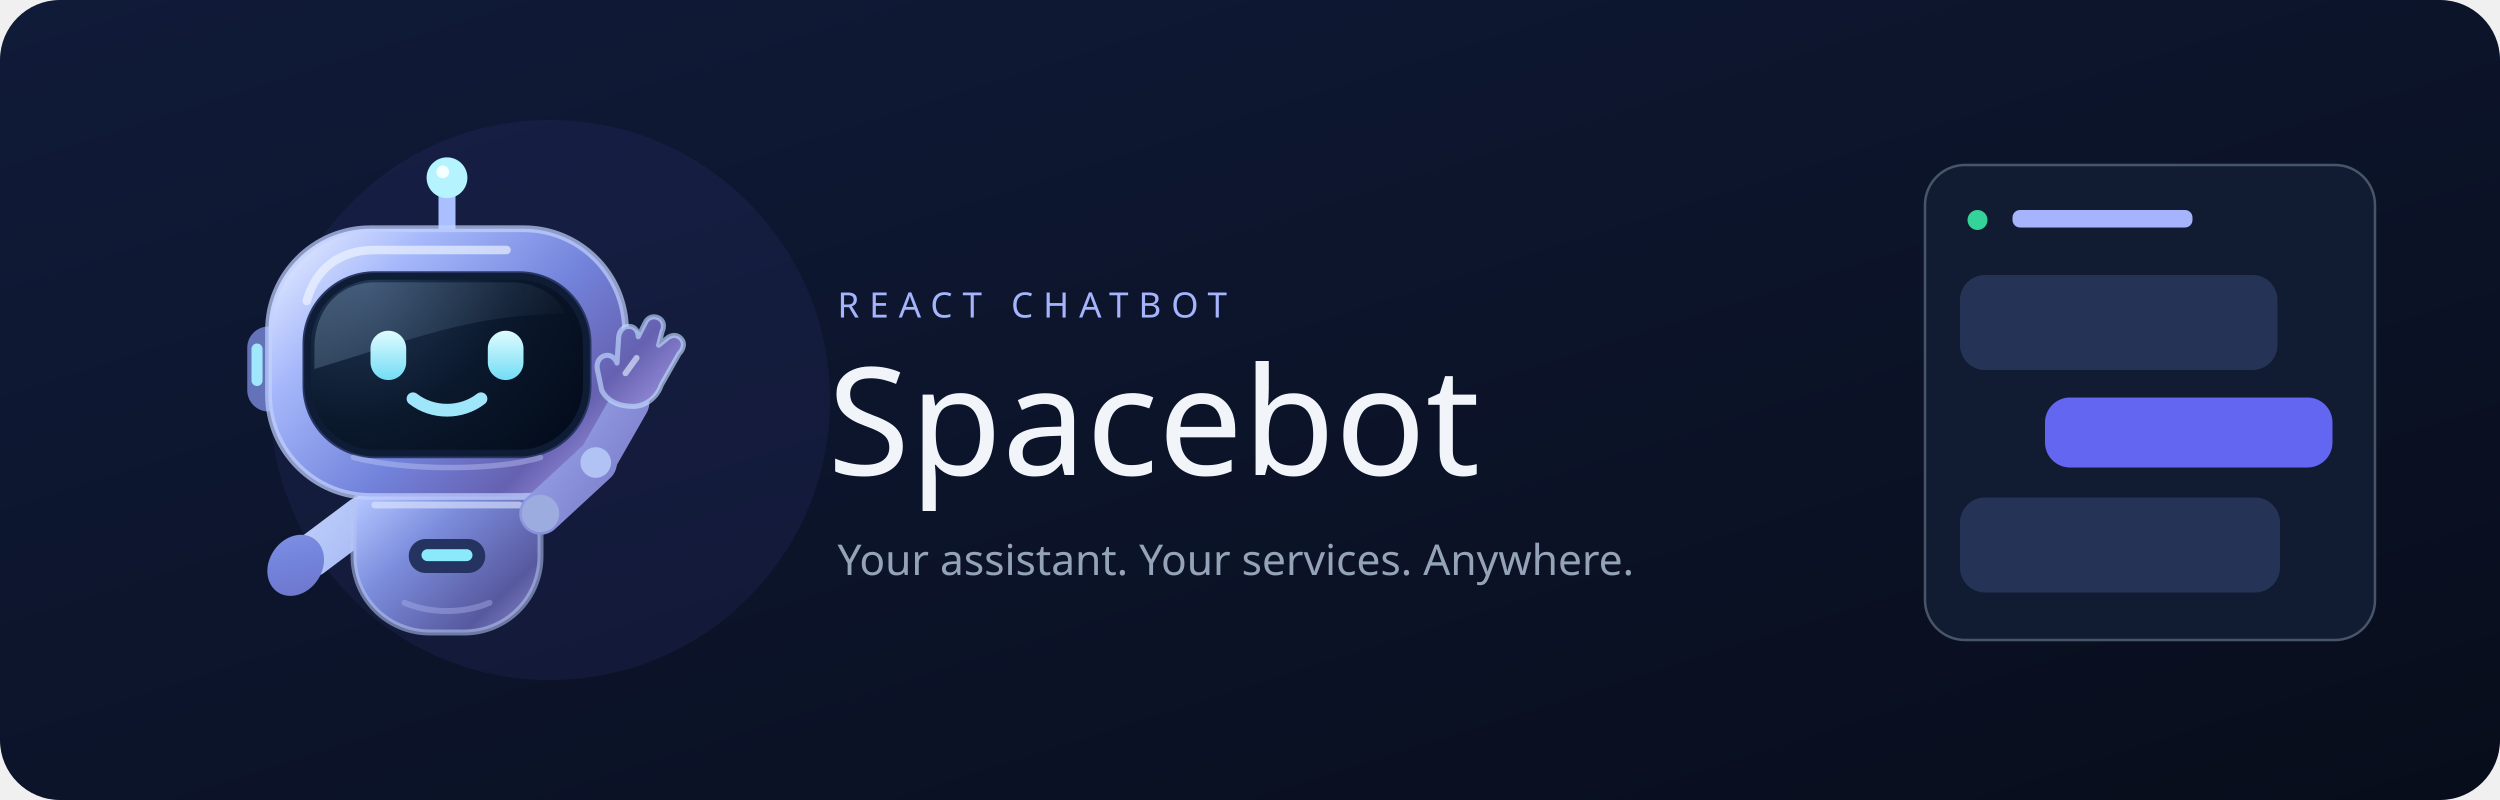
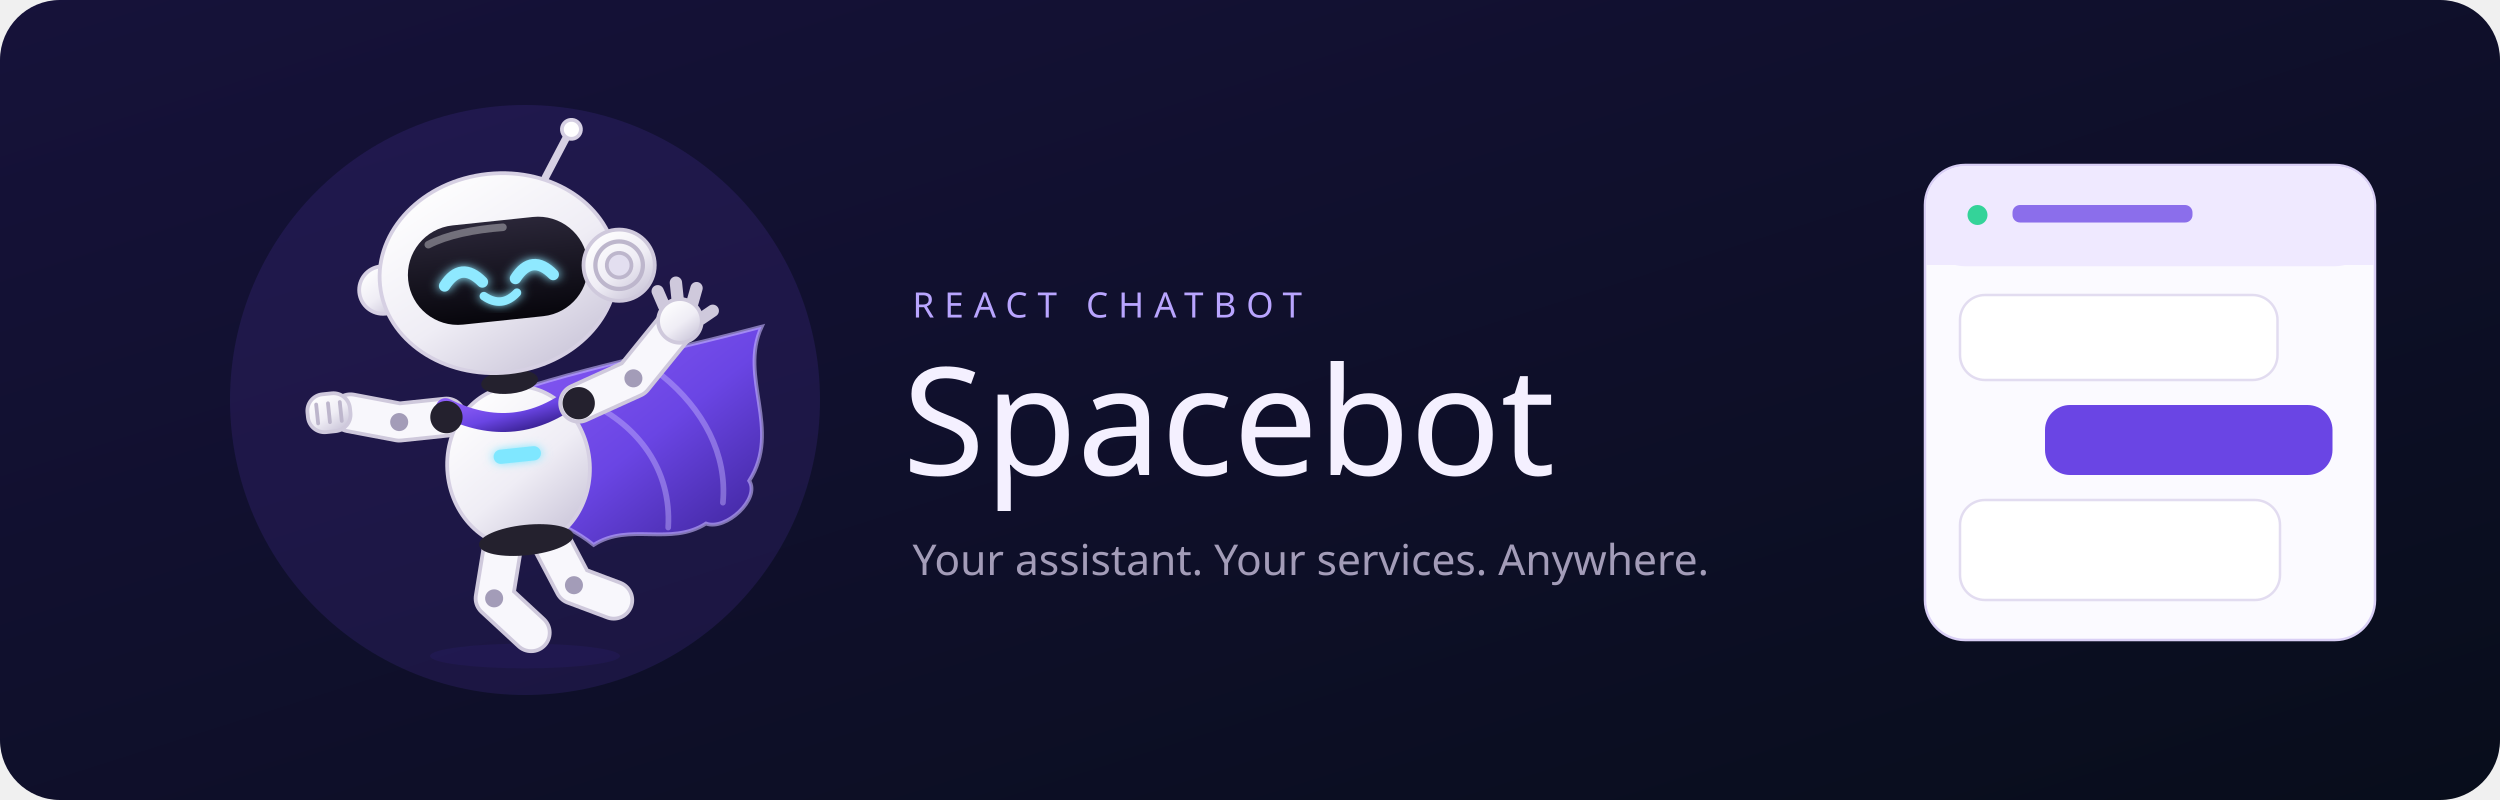
<svg xmlns="http://www.w3.org/2000/svg" width="1000" height="320" viewBox="0 0 1000 320" role="img" aria-labelledby="title desc">
  <defs>
    <linearGradient id="bg" x2="1" y2="1">
-       <stop stop-color="#101b39" />
+       <stop stop-color="#16123a" />
      <stop offset="1" stop-color="#080d1b" />
    </linearGradient>
  </defs>
  <rect width="1000" height="320" rx="24" fill="url(#bg)" />
-   <circle cx="220" cy="160" r="112" fill="#6366f1" opacity=".08" />
-   <g transform="translate(70 49) scale(3.4)">
-     <svg width="64" height="64" viewBox="0 0 64 64" fill="none" class="spacebot-robot " style="overflow:visible" aria-hidden="true">
+   <circle cx="210" cy="160" r="118" fill="#6a45e4" opacity=".14" />
+   <g transform="translate(96 42) scale(1.9)">
+     <svg width="120" height="120" viewBox="0 0 120 120" overflow="visible">
+       <style>
+     .rb-body { animation: rb-hover 3.2s ease-in-out infinite; }
+     .rb-shadow { transform-box: fill-box; transform-origin: center; animation: rb-shadow 3.2s ease-in-out infinite; }
+     .rb-cape { transform-origin: 58px 62px; animation: rb-cape 1.4s ease-in-out infinite alternate; }
+     .rb-arm { transform-origin: 72px 64px; animation: rb-wave 2.8s ease-in-out infinite; }
+     .rb-eyes { transform-box: fill-box; transform-origin: center; animation: rb-blink 5s infinite; }
+     .rb-limb-edge { fill: none; stroke: #cfc9dc; stroke-width: 8.6; stroke-linecap: round; stroke-linejoin: round; }
+     .rb-limb { fill: none; stroke: #f8f7fc; stroke-width: 7; stroke-linecap: round; stroke-linejoin: round; }
+     @keyframes rb-hover { 50% { transform: translateY(-3px); } }
+     @keyframes rb-shadow { 50% { transform: scaleX(0.82); opacity: 0.7; } }
+     @keyframes rb-cape { to { transform: skewY(-5deg) scaleX(1.04); } }
+     @keyframes rb-wave { 0%, 60%, 100% { transform: rotate(0); } 15%, 45% { transform: rotate(16deg); } 30% { transform: rotate(-10deg); } }
+     @keyframes rb-blink { 0%, 90%, 100% { transform: scaleY(1); } 93% { transform: scaleY(0.1); } }
+     @media (prefers-reduced-motion: reduce) { .rb-body, .rb-shadow, .rb-cape, .rb-arm, .rb-eyes { animation: none; } }
+   </style>
      <defs>
-         <linearGradient id="_R_0_-shell" x1="15" y1="12" x2="48" y2="44" gradientUnits="userSpaceOnUse">
-           <stop stop-color="#e2eaff" />
-           <stop offset="0.24" stop-color="#a7b9fb" />
-           <stop offset="0.58" stop-color="#7384dc" />
-           <stop offset="0.84" stop-color="#6661b1" />
-           <stop offset="1" stop-color="#9b93de" />
+         <linearGradient id="rb-shell" x1="0.2" y1="0" x2="0.8" y2="1">
+           <stop offset="0" stop-color="#ffffff" />
+           <stop offset="0.55" stop-color="#efedf5" />
+           <stop offset="1" stop-color="#c9c4d8" />
        </linearGradient>
-         <linearGradient id="_R_0_-body" x1="23" y1="43" x2="40" y2="61" gradientUnits="userSpaceOnUse">
-           <stop stop-color="#b3c4ff" />
-           <stop offset="0.35" stop-color="#7c8ddd" />
-           <stop offset="0.8" stop-color="#57599e" />
-           <stop offset="1" stop-color="#8583c6" />
+         <linearGradient id="rb-cape" x1="0" y1="0" x2="1" y2="1">
+           <stop offset="0" stop-color="#8b5cf6" />
+           <stop offset="0.55" stop-color="#6a45e4" />
+           <stop offset="1" stop-color="#3d2499" />
        </linearGradient>
-         <radialGradient id="_R_0_-glass" cx="0" cy="0" r="1" gradientTransform="translate(23 19) rotate(49) scale(30 35)" gradientUnits="userSpaceOnUse">
-           <stop stop-color="#213856" />
-           <stop offset="0.5" stop-color="#0b192d" />
-           <stop offset="1" stop-color="#030b1a" />
-         </radialGradient>
-         <linearGradient id="_R_0_-reflection" x1="20" y1="17" x2="39" y2="33" gradientUnits="userSpaceOnUse">
-           <stop stop-color="#c1e1ff" stop-opacity="0.24" />
-           <stop offset="1" stop-color="#c1e1ff" stop-opacity="0" />
+         <linearGradient id="rb-screen" x1="0" y1="0" x2="0" y2="1">
+           <stop offset="0" stop-color="#2a2638" />
+           <stop offset="1" stop-color="#07060c" />
        </linearGradient>
-         <linearGradient id="_R_0_-limbs" x1="13" y1="26" x2="54" y2="54" gradientUnits="userSpaceOnUse">
-           <stop stop-color="#e0ebff" />
-           <stop offset="0.5" stop-color="#a0b4f4" />
-           <stop offset="1" stop-color="#716abc" />
-         </linearGradient>
-         <linearGradient id="_R_0_-eyes" x1="32" y1="24" x2="32" y2="31" gradientUnits="userSpaceOnUse">
-           <stop stop-color="#e8feff" />
-           <stop offset="1" stop-color="#65d9f5" />
-         </linearGradient>
+         <filter id="rb-glow" x="-50%" y="-50%" width="200%" height="200%">
+           <feGaussianBlur stdDeviation="1" result="blur" />
+           <feMerge>
+             <feMergeNode in="blur" />
+             <feMergeNode in="SourceGraphic" />
+           </feMerge>
+         </filter>
      </defs>
-       <path d="M32 13V8" stroke="#aabfff" stroke-width="2" stroke-linecap="round" />
-       <circle cx="32" cy="6.5" r="2.4" fill="#b5f3ff" />
-       <circle cx="31.5" cy="5.8" r="0.75" fill="#f4ffff" />
-       <path d="M22 46.5L16 51" stroke="url(#_R_0_-limbs)" stroke-width="5" stroke-linecap="round" />
-       <ellipse cx="14.2" cy="52.1" rx="3.1" ry="3.8" transform="rotate(34 14.2 52.1)" fill="url(#_R_0_-shell)" />
-       <path d="M26.5 41H37.5V46H26.5V41Z" fill="#343d78" />
-       <path d="M21 45.5C21 44.1 22.1 43 23.5 43H40.5C41.9 43 43 44.1 43 45.5V51C43 56 39 60 34 60H30C25 60 21 56 21 51V45.5Z" fill="url(#_R_0_-body)" stroke="#b6c7f4" stroke-opacity="0.55" stroke-width="0.7" />
-       <path d="M23.5 45H40.5" stroke="#e3eaff" stroke-opacity="0.6" stroke-width="0.8" stroke-linecap="round" />
-       <rect x="27.5" y="49" width="9" height="4" rx="2" fill="#253360" />
-       <rect x="29" y="50.2" width="6" height="1.4" rx="0.7" fill="#8ae9fb" />
-       <path d="M27 56.5C30 57.8 34 57.8 37 56.5" stroke="#afb8f0" stroke-opacity="0.4" stroke-width="0.7" stroke-linecap="round" />
-       <rect x="8.5" y="24" width="5" height="10" rx="2.5" fill="#6472b9" />
-       <rect x="50.5" y="24" width="5" height="10" rx="2.5" fill="#6472b9" />
-       <rect x="9" y="26" width="1.3" height="5" rx="0.65" fill="#a1e7fb" />
-       <rect x="53.7" y="26" width="1.3" height="5" rx="0.65" fill="#a1e7fb" />
-       <rect x="11" y="12.5" width="42" height="31.5" rx="12" fill="url(#_R_0_-shell)" stroke="#c2d2ff" stroke-opacity="0.7" stroke-width="0.8" />
-       <path d="M15.5 21C16.5 17.3 19.3 15 23.5 15H39" stroke="#f0f6ff" stroke-opacity="0.65" stroke-width="1" stroke-linecap="round" />
-       <rect x="15" y="17.5" width="34" height="22" rx="8.5" fill="#293766" />
-       <rect x="15.6" y="18.1" width="32.8" height="20.8" rx="8" fill="url(#_R_0_-glass)" stroke="#0e1c35" stroke-width="0.8" />
-       <path d="M23.6 18.8H39.5C42.5 18.8 44.8 20.2 46 22.5C35 22.5 28 25.5 16.4 29V26.5C16.4 22.1 19.2 18.8 23.6 18.8Z" fill="url(#_R_0_-reflection)" />
-       <path d="M21 39.4C27 41 38 41 43 39.4" stroke="#d1dbff" stroke-opacity="0.35" stroke-width="0.65" stroke-linecap="round" />
-       <g style="transform-box:fill-box;transform-origin:center">
-         <rect x="23" y="24.5" width="4.2" height="5.8" rx="2.1" fill="url(#_R_0_-eyes)" />
-         <rect x="36.8" y="24.5" width="4.2" height="5.8" rx="2.1" fill="url(#_R_0_-eyes)" />
-       </g>
-       <path d="M28 32.5C30.3 34.3 33.7 34.3 36 32.5" stroke="#a0e6fb" stroke-width="1.5" stroke-linecap="round" />
-       <g style="transform-box:view-box;transform-origin:43px 46px">
-         <path d="M43 46L49.5 40" stroke="url(#_R_0_-limbs)" stroke-width="5" stroke-linecap="round" />
-         <circle cx="43" cy="46" r="2.2" fill="#9cacdf" />
-         <g style="transform-box:view-box;transform-origin:49.5px 40px">
-           <path d="M49.5 40L53.5 33" stroke="url(#_R_0_-limbs)" stroke-width="4.6" stroke-linecap="round" />
-           <path d="M50.2 31.5L49.7 29.1C49.5 28.2 50 27.5 50.7 27.4C51.2 27.3 51.8 27.7 52 28.3L52.2 25.2C52.3 24.4 52.9 23.9 53.5 24C54.1 24 54.5 24.6 54.5 25.2L55.3 23.6C55.6 22.9 56.3 22.7 56.9 23C57.5 23.3 57.6 24 57.3 24.6L56.9 26.2L58 25.3C58.6 24.9 59.2 25 59.6 25.5C60 26 59.8 26.7 59.3 27.2L57.2 30.9C56.7 32.4 55.3 33.4 53.9 33.4C52.1 33.4 50.8 32.7 50.2 31.5Z" fill="url(#_R_0_-shell)" stroke="#c2dcff" stroke-opacity="0.65" stroke-width="0.6" stroke-linejoin="round" />
-           <path d="M53 29.5L54.3 27.7" stroke="#e1edff" stroke-opacity="0.65" stroke-width="0.7" stroke-linecap="round" />
+       <ellipse class="rb-shadow" cx="60" cy="116" rx="20" ry="2.6" fill="#3d2499" fill-opacity=".14" />
+       <g class="rb-body">
+         <g transform="rotate(-6 60 70)">
+           <g class="rb-cape">
+             <path d="M46 64C60 58 86 56 112 52c-6 10 2 22-6 32 2 4-6 10-10 8-8 4-16-2-24 2-6-6-16-10-24-14Z" fill="url(#rb-cape)" stroke="#c4b5fd" stroke-opacity=".6" stroke-width=".8" />
+             <path d="M74 64c10 6 16 16 14 28M90 60c8 8 12 18 10 28" fill="none" stroke="#c4b5fd" stroke-opacity=".45" stroke-width="1.2" stroke-linecap="round" />
+           </g>
+           <path class="rb-limb-edge" d="M53 92l-3 11 7 8" />
+           <path class="rb-limb" d="M53 92l-3 11 7 8" />
+           <path class="rb-limb-edge" d="M63 92l4 10 8 4" />
+           <path class="rb-limb" d="M63 92l4 10 8 4" />
+           <circle cx="50" cy="103" r="1.9" fill="#a39cb8" />
+           <circle cx="67" cy="102" r="1.9" fill="#a39cb8" />
+           <path class="rb-limb-edge" d="M44 64H34l-10-3" />
+           <path class="rb-limb" d="M44 64H34l-10-3" />
+           <circle cx="34" cy="64" r="1.9" fill="#a39cb8" />
+           <rect x="15" y="56.5" width="9" height="8" rx="3.5" fill="url(#rb-shell)" stroke="#cfc9dc" stroke-width=".8" />
+           <path d="M17 58.5v4M19.5 58.5v4M22 58.5v4" stroke="#bdb6cc" stroke-width=".8" stroke-linecap="round" />
+           <ellipse cx="58" cy="76" rx="15" ry="17" fill="url(#rb-shell)" stroke="#d6d0e3" stroke-width=".8" />
+           <rect x="53" y="72" width="10" height="3" rx="1.5" fill="#7fe7ff" filter="url(#rb-glow)" />
+           <ellipse cx="58" cy="91.5" rx="10" ry="3.2" fill="#24212e" />
+           <path d="M44 62q14 9 28 0" fill="none" stroke="url(#rb-cape)" stroke-width="4" stroke-linecap="round" />
+           <g class="rb-arm">
+             <path class="rb-limb-edge" d="M72 64l12-4 10-10" />
+             <path class="rb-limb" d="M72 64l12-4 10-10" />
+             <circle cx="84" cy="60" r="1.9" fill="#a39cb8" />
+             <path d="M92 45.5l-1-3.2M95 44.5v-3.6M98 45.5l1.2-3M99.5 49l2.6-1.4" stroke="#cfc9dc" stroke-width="2.6" stroke-linecap="round" />
+             <circle cx="95" cy="49" r="4.6" fill="url(#rb-shell)" stroke="#cfc9dc" stroke-width=".8" />
+           </g>
+           <circle cx="44" cy="64" r="3.4" fill="#24212e" />
+           <circle cx="72" cy="64" r="3.4" fill="#24212e" />
+           <ellipse cx="58" cy="58" rx="6" ry="2.5" fill="#24212e" />
+           <path d="M70 16l6-9" stroke="#d6d0e3" stroke-width="1.6" stroke-linecap="round" />
+           <circle cx="76.5" cy="6.5" r="2" fill="#ffffff" stroke="#d6d0e3" stroke-width=".8" />
+           <circle cx="33.5" cy="36" r="5" fill="url(#rb-shell)" stroke="#d6d0e3" stroke-width=".8" />
+           <ellipse cx="58" cy="35" rx="25" ry="21" fill="url(#rb-shell)" stroke="#d6d0e3" stroke-width=".8" />
+           <rect x="39" y="24" width="38" height="21" rx="10.5" fill="url(#rb-screen)" />
+           <path d="M44 27.5c4-1.6 10-2.2 16-2" fill="none" stroke="#fff" stroke-opacity=".35" stroke-width="1.6" stroke-linecap="round" />
+           <g class="rb-eyes" filter="url(#rb-glow)">
+             <path d="M46.5 36.5q4-5 8 0M61.5 36.5q4-5 8 0" fill="none" stroke="#8fe9ff" stroke-width="2.4" stroke-linecap="round" />
+           </g>
+           <path d="M54.5 39.5q3.5 3 7 0" fill="none" stroke="#8fe9ff" stroke-width="1.8" stroke-linecap="round" filter="url(#rb-glow)" />
+           <circle cx="83.5" cy="36" r="7.5" fill="url(#rb-shell)" stroke="#cfc9dc" stroke-width=".8" />
+           <circle cx="83.5" cy="36" r="5" fill="none" stroke="#bdb6cc" stroke-width=".9" />
+           <circle cx="83.5" cy="36" r="2.6" fill="#e3dff0" stroke="#bdb6cc" stroke-width=".8" />
        </g>
-         <circle cx="49.5" cy="40" r="1.8" fill="#b1c3f4" />
      </g>
    </svg>
  </g>
-   <text x="335" y="127" fill="#a5b4fc" font-family="system-ui,sans-serif" font-size="14" letter-spacing="4">REACT CHATBOT</text>
-   <text x="331" y="190" fill="#f1f5f9" font-family="system-ui,sans-serif" font-size="60">Spacebot</text>
-   <text x="335" y="230" fill="#94a3b8" font-family="system-ui,sans-serif" font-size="17">Your assistant. Your services. Anywhere.</text>
-   <rect x="770" y="66" width="180" height="190" rx="16" fill="#111b31" stroke="#475569" />
-   <circle cx="791" cy="88" r="4" fill="#34d399" />
-   <rect x="805" y="84" width="72" height="7" rx="3" fill="#a5b4fc" />
-   <rect x="784" y="110" width="127" height="38" rx="10" fill="#253456" />
-   <rect x="818" y="159" width="115" height="28" rx="10" fill="#6366f1" />
-   <rect x="784" y="199" width="128" height="38" rx="10" fill="#253456" />
+   <text x="365" y="127" fill="#b9a5ff" font-family="system-ui,sans-serif" font-size="14" letter-spacing="4">REACT CHATBOT</text>
+   <text x="361" y="190" fill="#f4f0ff" font-family="system-ui,sans-serif" font-size="60">Spacebot</text>
+   <text x="365" y="230" fill="#a39cb8" font-family="system-ui,sans-serif" font-size="17">Your assistant. Your services. Anywhere.</text>
+   <rect x="770" y="66" width="180" height="190" rx="16" fill="#fbfaff" stroke="#d9cff5" />
+   <rect x="770.5" y="66.5" width="179" height="40" rx="15.5" fill="#efe9ff" />
+   <rect x="770.5" y="92" width="179" height="14" fill="#efe9ff" />
+   <circle cx="791" cy="86" r="4" fill="#34d399" />
+   <rect x="805" y="82" width="72" height="7" rx="3" fill="#6a45e4" opacity=".75" />
+   <rect x="784" y="118" width="127" height="34" rx="10" fill="#ffffff" stroke="#e2dcf0" />
+   <rect x="818" y="162" width="115" height="28" rx="10" fill="#6a45e4" />
+   <rect x="784" y="200" width="128" height="40" rx="10" fill="#ffffff" stroke="#e2dcf0" />
</svg>
